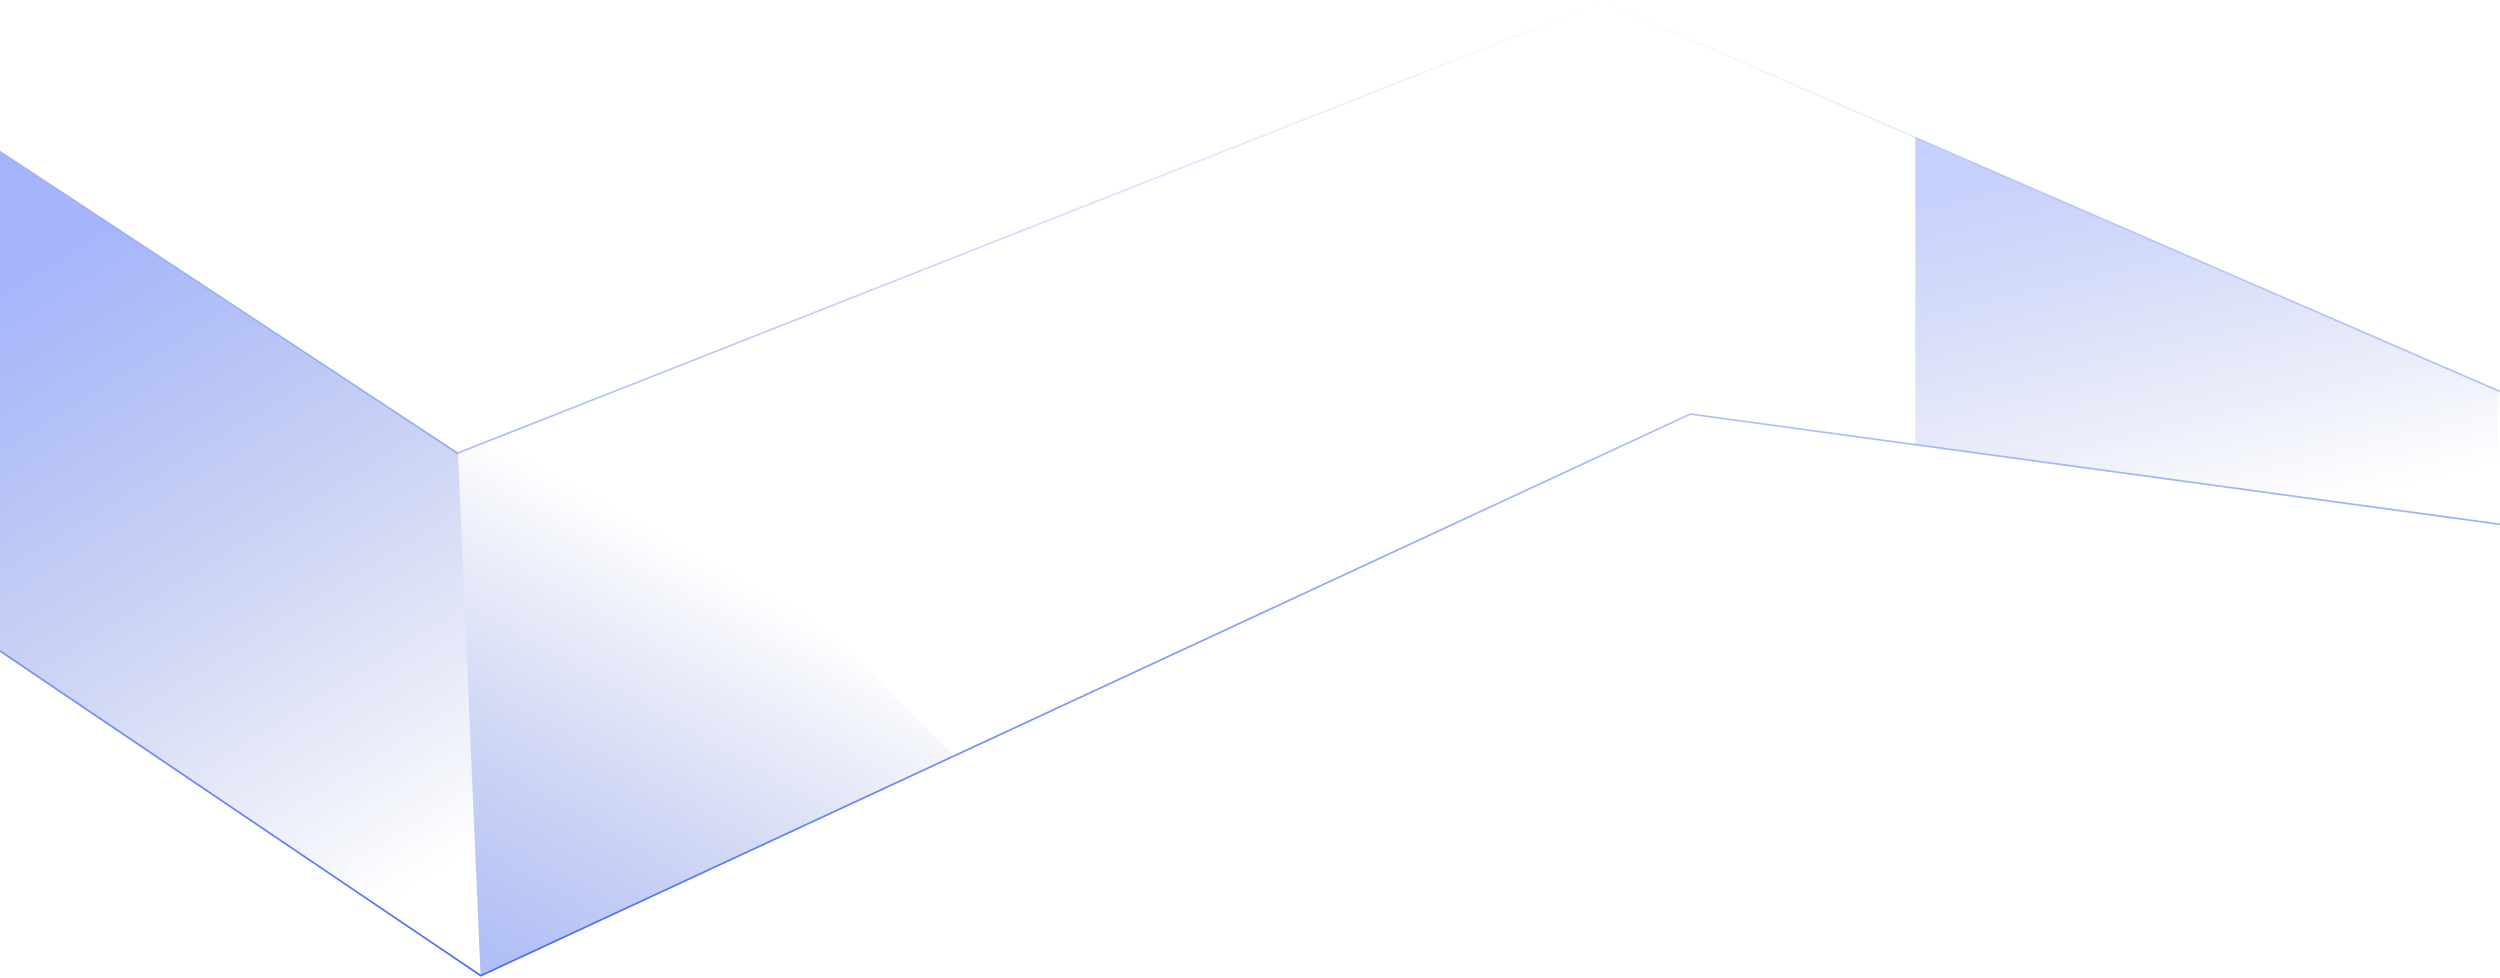
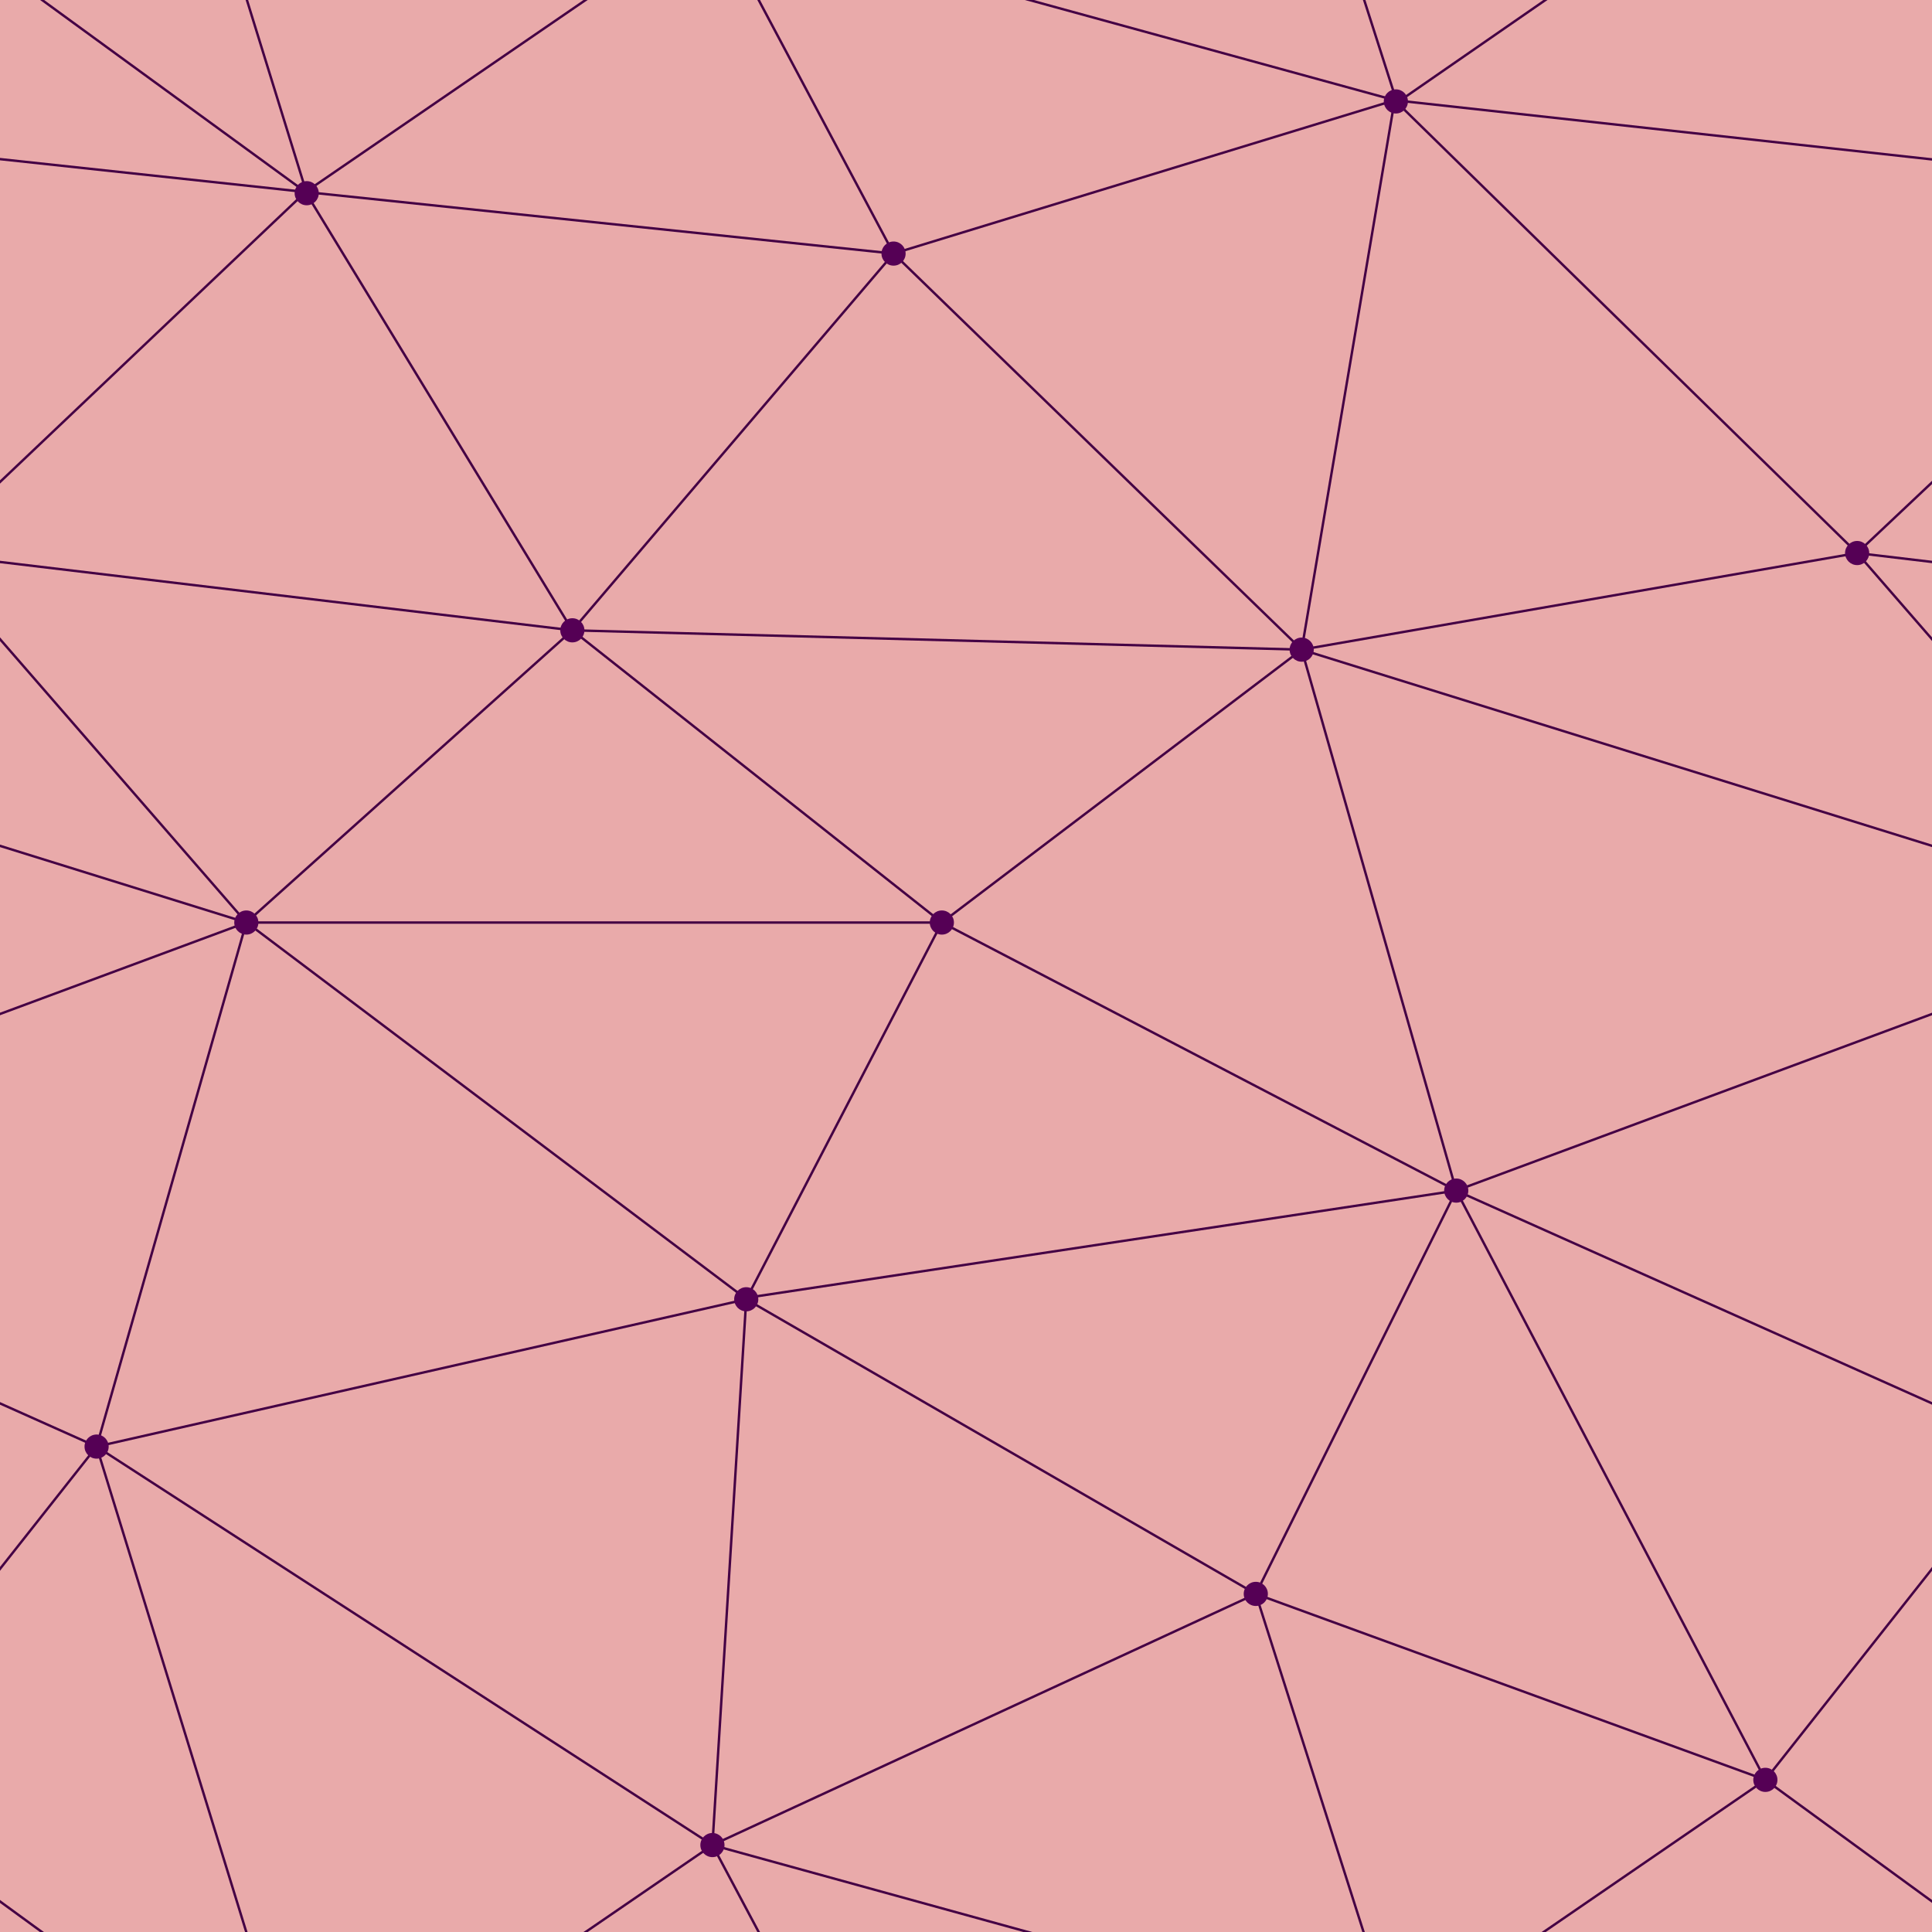
- <svg xmlns="http://www.w3.org/2000/svg" xmlns:xlink="http://www.w3.org/1999/xlink" fill="none" height="563" viewBox="0 0 1440 563" width="1440">
-   <linearGradient id="a" gradientUnits="userSpaceOnUse" x1="720" x2="720" y1="1" y2="562">
-     <stop offset="0" stop-color="#4a6cf7" stop-opacity="0" />
-     <stop offset="1" stop-color="#4a6cf7" />
-   </linearGradient>
-   <linearGradient id="b">
-     <stop offset="0" stop-color="#4a6cf7" stop-opacity=".5" />
-     <stop offset="1" stop-color="#2441b6" stop-opacity="0" />
-   </linearGradient>
-   <linearGradient id="c" gradientUnits="userSpaceOnUse" x1="-18.987" x2="202.082" xlink:href="#b" y1="176.5" y2="533.363" />
-   <linearGradient id="d" gradientUnits="userSpaceOnUse" x1="276.308" x2="430.232" xlink:href="#b" y1="609" y2="334.49" />
-   <linearGradient id="e" gradientUnits="userSpaceOnUse" x1="1080.2" x2="1132.87" y1="121.062" y2="340.496">
-     <stop offset="0" stop-color="#4a6cf7" stop-opacity=".31" />
-     <stop offset="1" stop-color="#2441b6" stop-opacity="0" />
-   </linearGradient>
-   <path d="m0 87 263.536 174 659.834-260 516.63 224.5m0 76.5-466.409-63.5-696.63 323.5-276.961-187" stroke="url(#a)" />
-   <path d="m276.808 561.5-12.991-300.5-263.817-174v288z" fill="url(#c)" />
-   <path d="m339.764 231-75.947 30 12.991 301 272.81-127z" fill="url(#d)" />
-   <path d="m1439 225-335.77-146v177l335.77 46z" fill="url(#e)" />
+ <svg xmlns="http://www.w3.org/2000/svg" width="400" height="400" viewBox="0 0 800 800">
+   <rect fill="#e9aaaa" width="800" height="800" />
+   <g fill="none" stroke="#404" stroke-width="1">
+     <path d="M769 229L1037 260.9M927 880L731 737 520 660 309 538 40 599 295 764 126.5 879.5 40 599-197 493 102 382-31 229 126.5 79.5-69-63" />
+     <path d="M-31 229L237 261 390 382 603 493 308.5 537.5 101.5 381.5M370 905L295 764" />
+     <path d="M520 660L578 842 731 737 840 599 603 493 520 660 295 764 309 538 390 382 539 269 769 229 577.5 41.5 370 105 295 -36 126.5 79.5 237 261 102 382 40 599 -69 737 127 880" />
+     <path d="M520-140L578.5 42.5 731-63M603 493L539 269 237 261 370 105M902 382L539 269M390 382L102 382" />
+     <path d="M-222 42L126.5 79.5 370 105 539 269 577.5 41.5 927 80 769 229 902 382 603 493 731 737M295-36L577.5 41.5M578 842L295 764M40-201L127 80M102 382L-261 269" />
+   </g>
+   <g fill="#505">
+     <circle cx="769" cy="229" r="5" />
+     <circle cx="539" cy="269" r="5" />
+     <circle cx="603" cy="493" r="5" />
+     <circle cx="731" cy="737" r="5" />
+     <circle cx="520" cy="660" r="5" />
+     <circle cx="309" cy="538" r="5" />
+     <circle cx="295" cy="764" r="5" />
+     <circle cx="40" cy="599" r="5" />
+     <circle cx="102" cy="382" r="5" />
+     <circle cx="127" cy="80" r="5" />
+     <circle cx="370" cy="105" r="5" />
+     <circle cx="578" cy="42" r="5" />
+     <circle cx="237" cy="261" r="5" />
+     <circle cx="390" cy="382" r="5" />
+   </g>
</svg>
